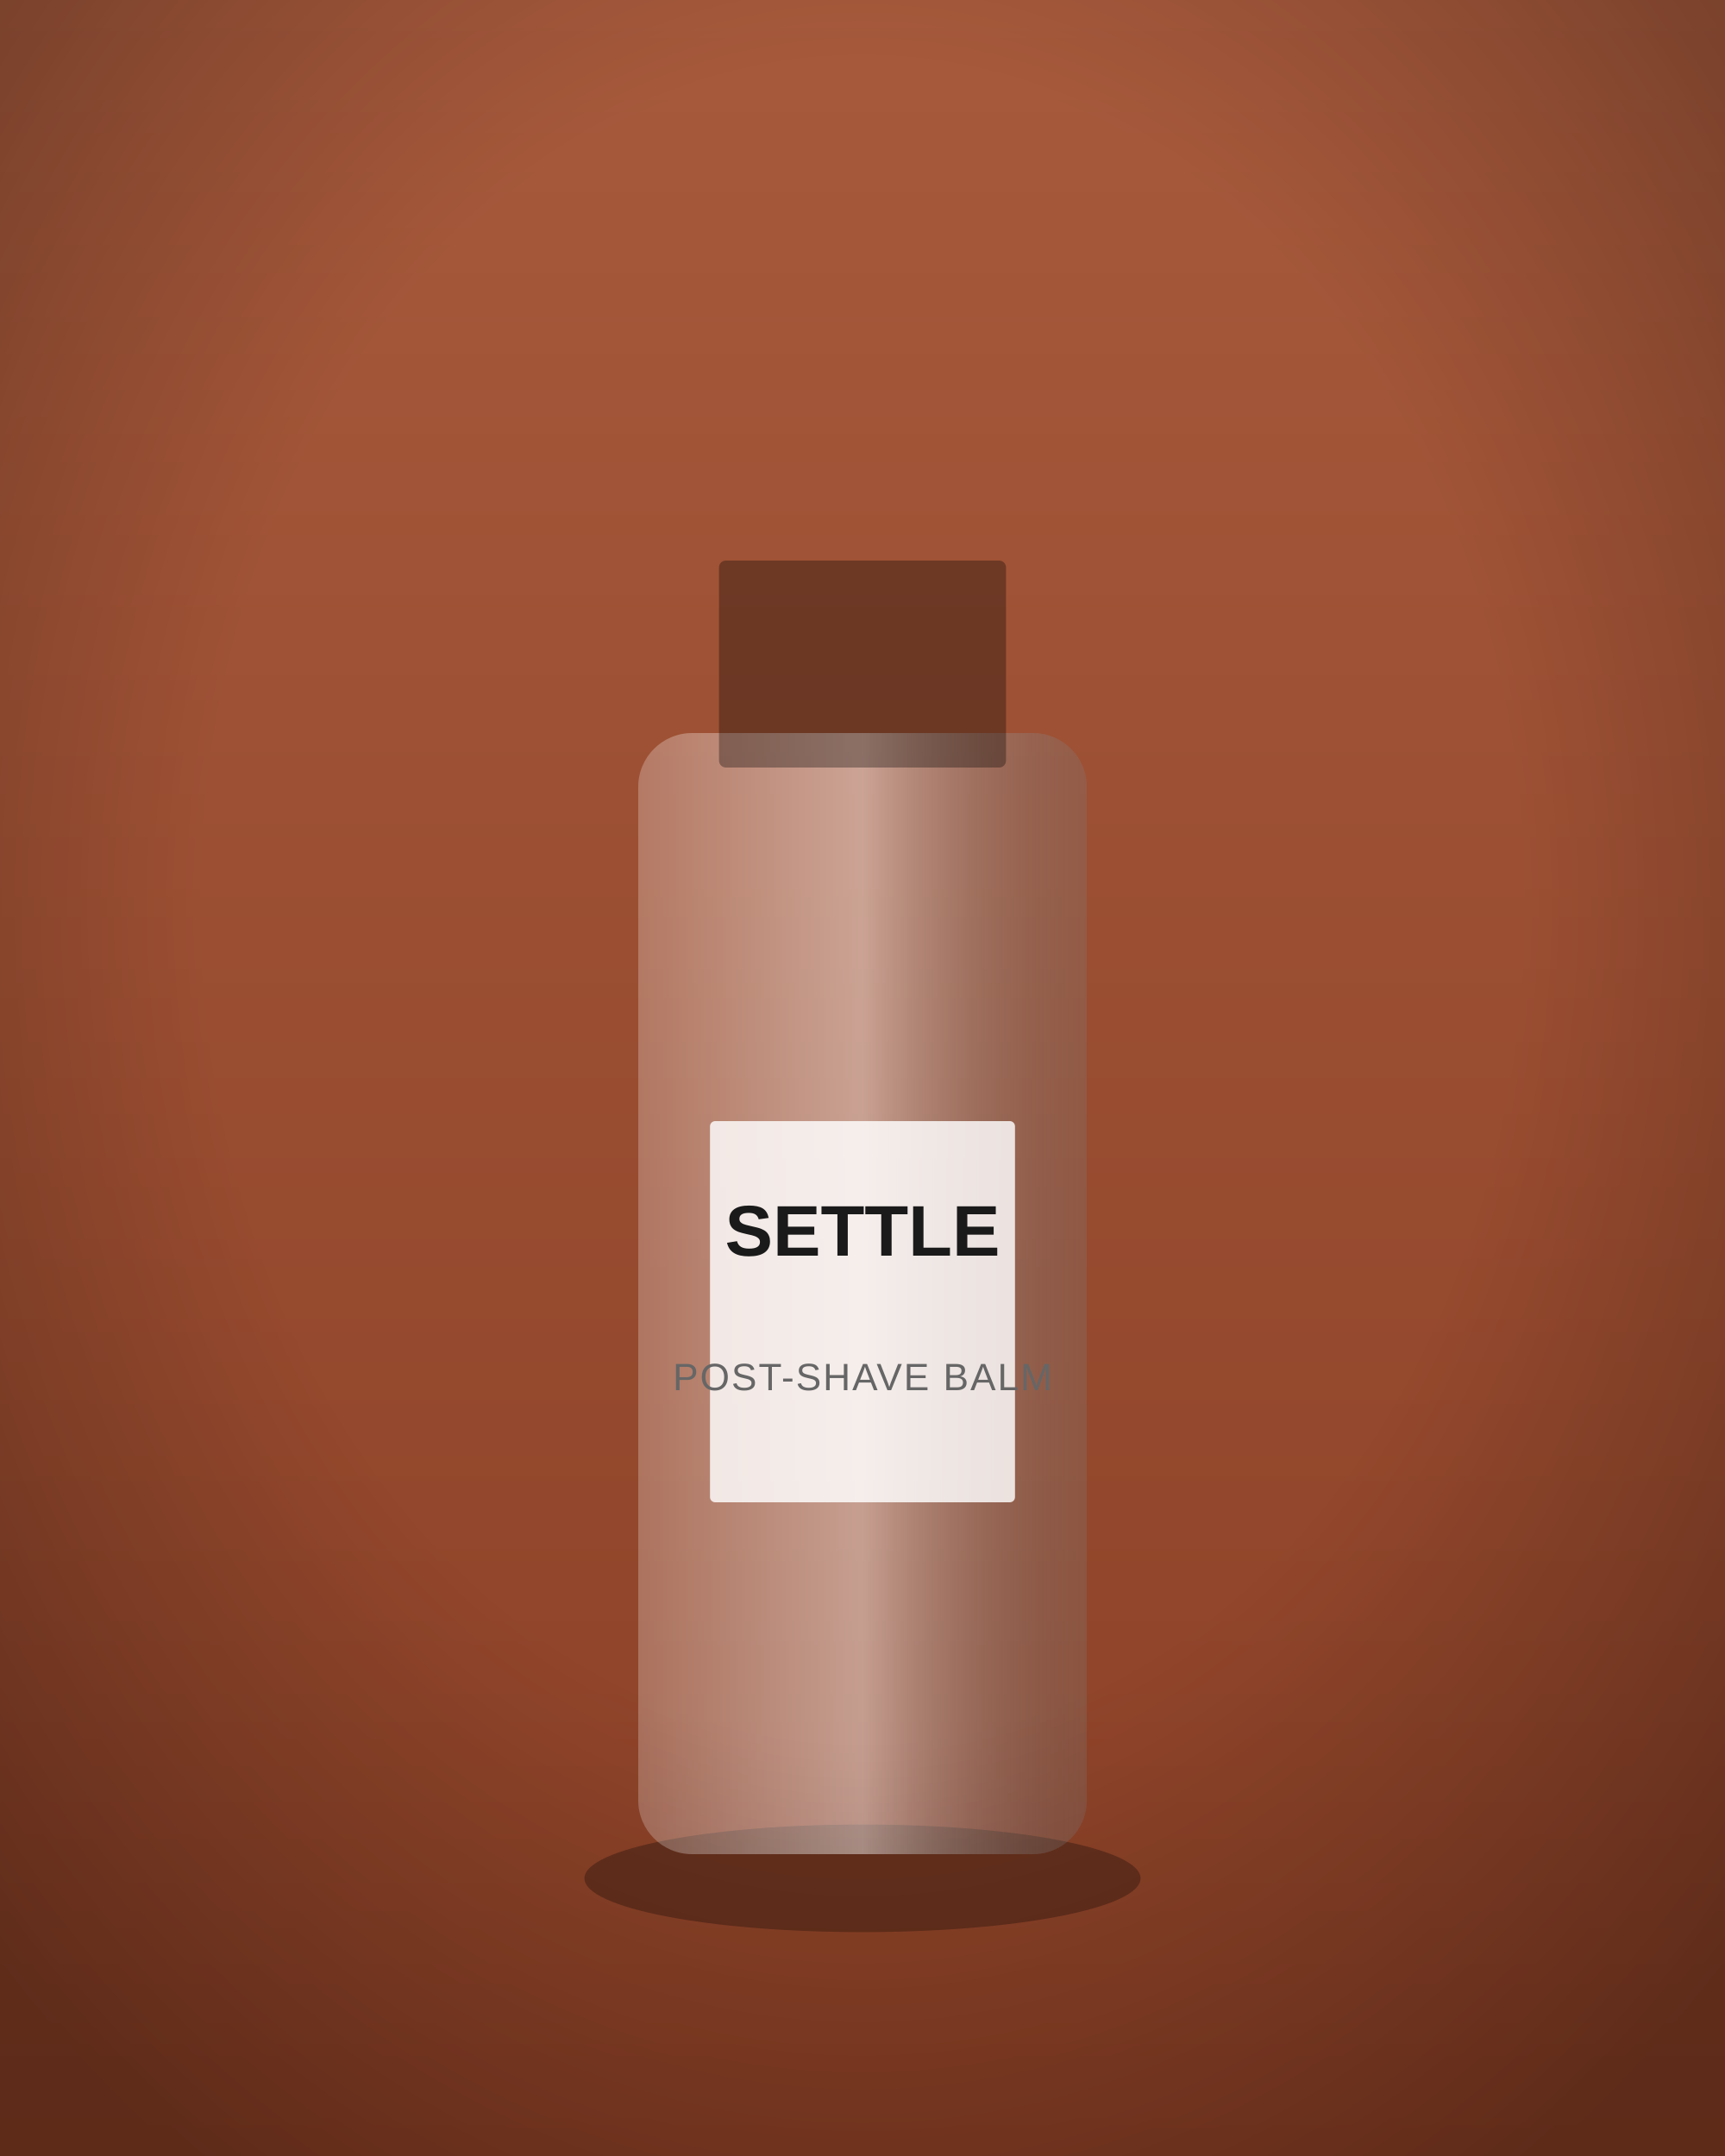
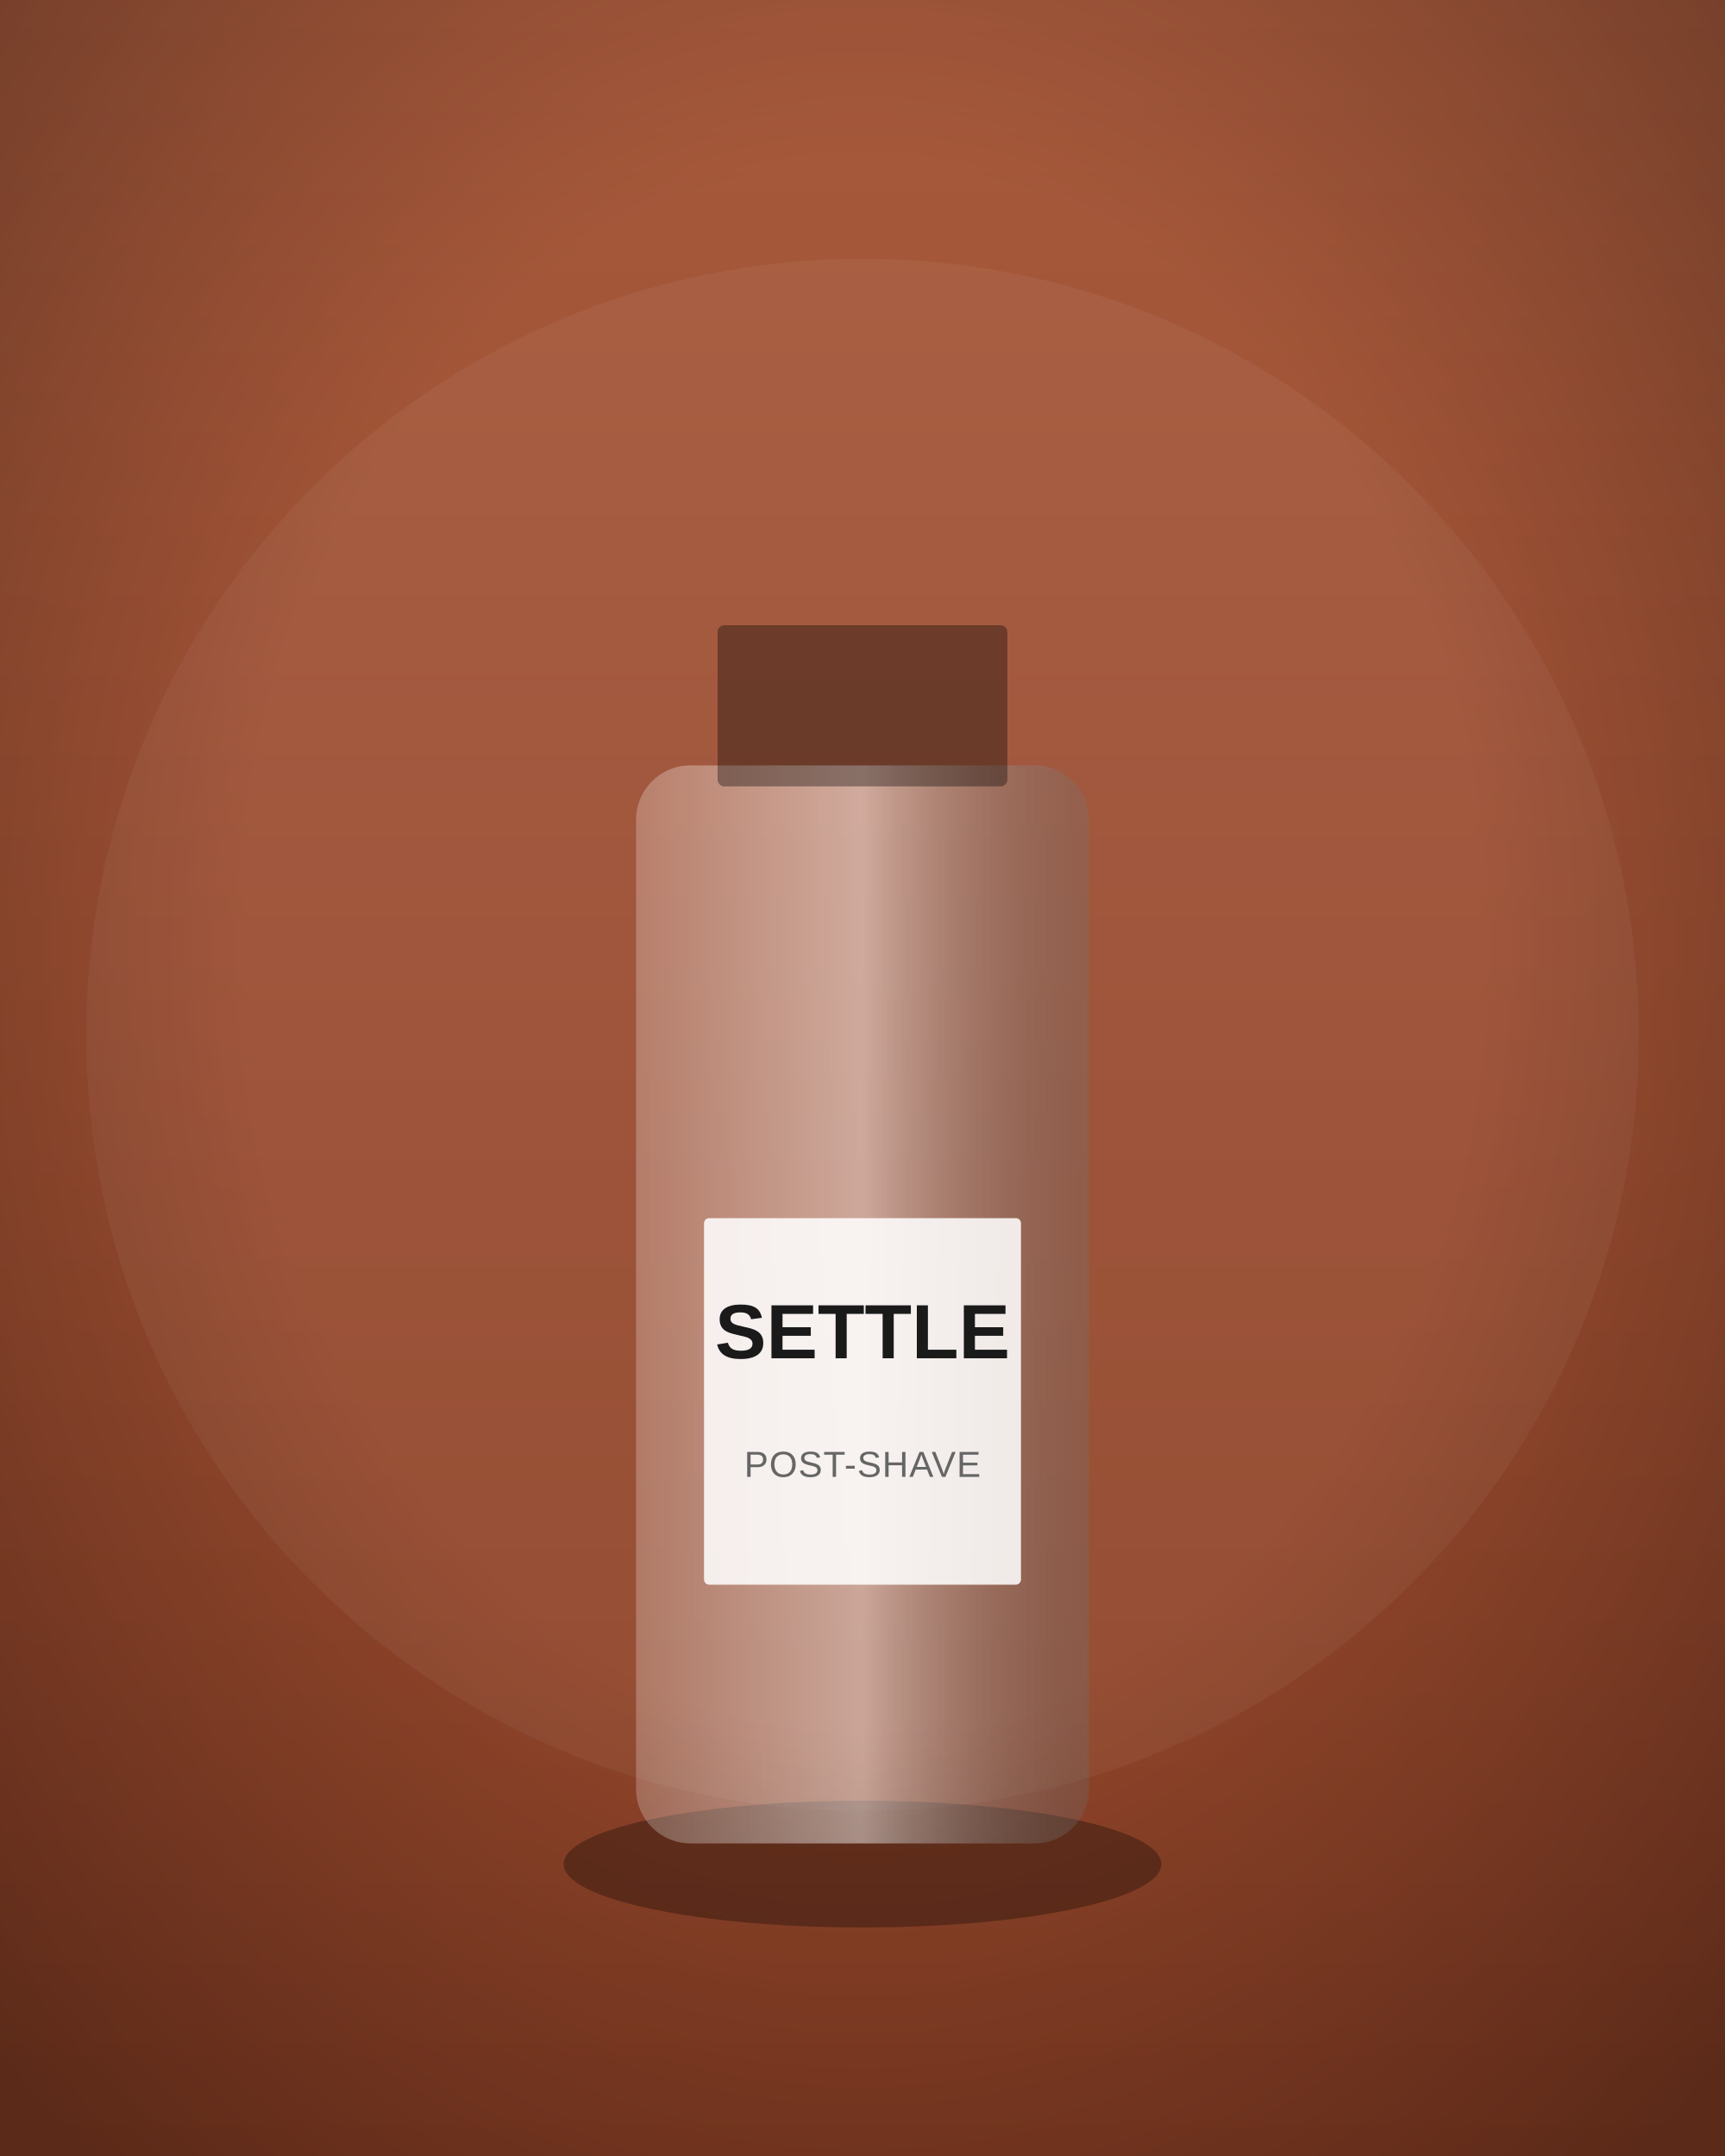
<svg xmlns="http://www.w3.org/2000/svg" viewBox="0 0 1000 1250" width="1000" height="1250">
  <defs>
    <linearGradient id="bg" x1="0" y1="0" x2="0" y2="1">
      <stop offset="0" stop-color="#a85a3c" />
      <stop offset="1" stop-color="#8a3f25" />
    </linearGradient>
+     <radialGradient id="vig" cx="0.5" cy="0.44" r="0.72">
+       <stop offset="0.5" stop-color="rgba(0,0,0,0)" />
+       <stop offset="1" stop-color="rgba(0,0,0,0.34)" />
+     </radialGradient>
    <linearGradient id="glass" x1="0" y1="0" x2="1" y2="0">
      <stop offset="0" stop-color="rgba(255,255,255,0.10)" />
-       <stop offset="0.5" stop-color="rgba(255,255,255,0.38)" />
-       <stop offset="1" stop-color="rgba(0,0,0,0.14)" />
+       <stop offset="0.5" stop-color="rgba(255,255,255,0.40)" />
+       <stop offset="1" stop-color="rgba(0,0,0,0.16)" />
    </linearGradient>
-     <radialGradient id="vig" cx="0.5" cy="0.42" r="0.7">
-       <stop offset="0.55" stop-color="rgba(0,0,0,0)" />
-       <stop offset="1" stop-color="rgba(0,0,0,0.32)" />
-     </radialGradient>
  </defs>
  <rect width="1000" height="1250" fill="url(#bg)" />
-   <ellipse cx="500" cy="1089" rx="161.2" ry="31.2" fill="rgba(0,0,0,0.28)" />
-   <rect x="370" y="425" width="260" height="650" rx="31.2" fill="rgba(255,255,255,0.16)" />
-   <rect x="370" y="425" width="260" height="650" rx="31.2" fill="url(#glass)" />
-   <rect x="416.8" y="325" width="166.4" height="120" rx="4" fill="rgba(0,0,0,0.32)" />
-   <rect x="411.6" y="650" width="176.8" height="221" rx="3" fill="rgba(255,255,255,0.82)" />
-   <text x="500" y="728" font-family="Archivo, Arial, sans-serif" font-size="41.6" font-weight="700" fill="#1a1a1a" text-anchor="middle">SETTLE</text>
-   <text x="500" y="806" font-family="Archivo, Arial, sans-serif" font-size="22.1" fill="#666" text-anchor="middle" letter-spacing="1">POST-SHAVE BALM</text>
+   <circle cx="500" cy="600" r="450" fill="rgba(255,255,255,0.05)" />
+   <ellipse cx="500" cy="1080.75" rx="173.25" ry="36.75" fill="rgba(0,0,0,0.3)" />
+   <rect x="368.75" y="443.75" width="262.5" height="625" rx="31.5" fill="rgba(255,255,255,0.16)" />
+   <rect x="368.75" y="443.75" width="262.5" height="625" rx="31.5" fill="url(#glass)" />
+   <rect x="416" y="362.5" width="168" height="93.437" rx="4" fill="rgba(0,0,0,0.34)" />
+   <rect x="408.125" y="706.25" width="183.75" height="212.5" rx="3" fill="rgba(255,255,255,0.86)" />
+   <text x="500" y="787.5" font-family="Archivo, Arial, sans-serif" font-size="44.625" font-weight="700" fill="#1a1a1a" text-anchor="middle">SETTLE</text>
+   <text x="500" y="856.25" font-family="Archivo, Arial, sans-serif" font-size="21" fill="#666" text-anchor="middle" letter-spacing="0.5">POST-SHAVE</text>
  <rect width="1000" height="1250" fill="url(#vig)" />
</svg>
